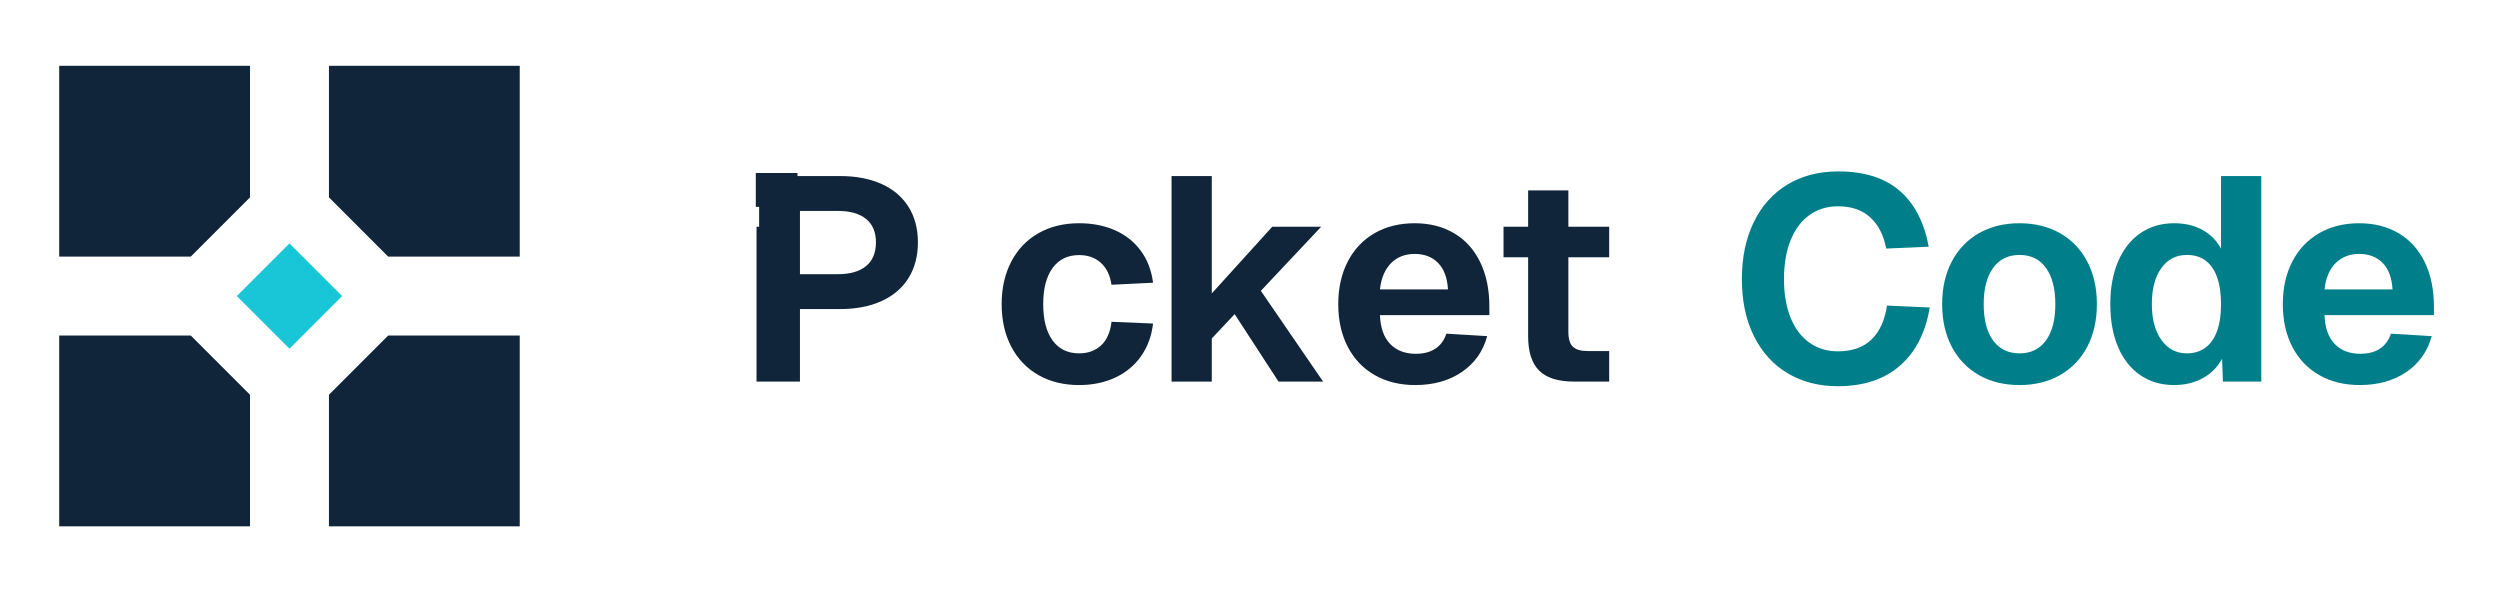
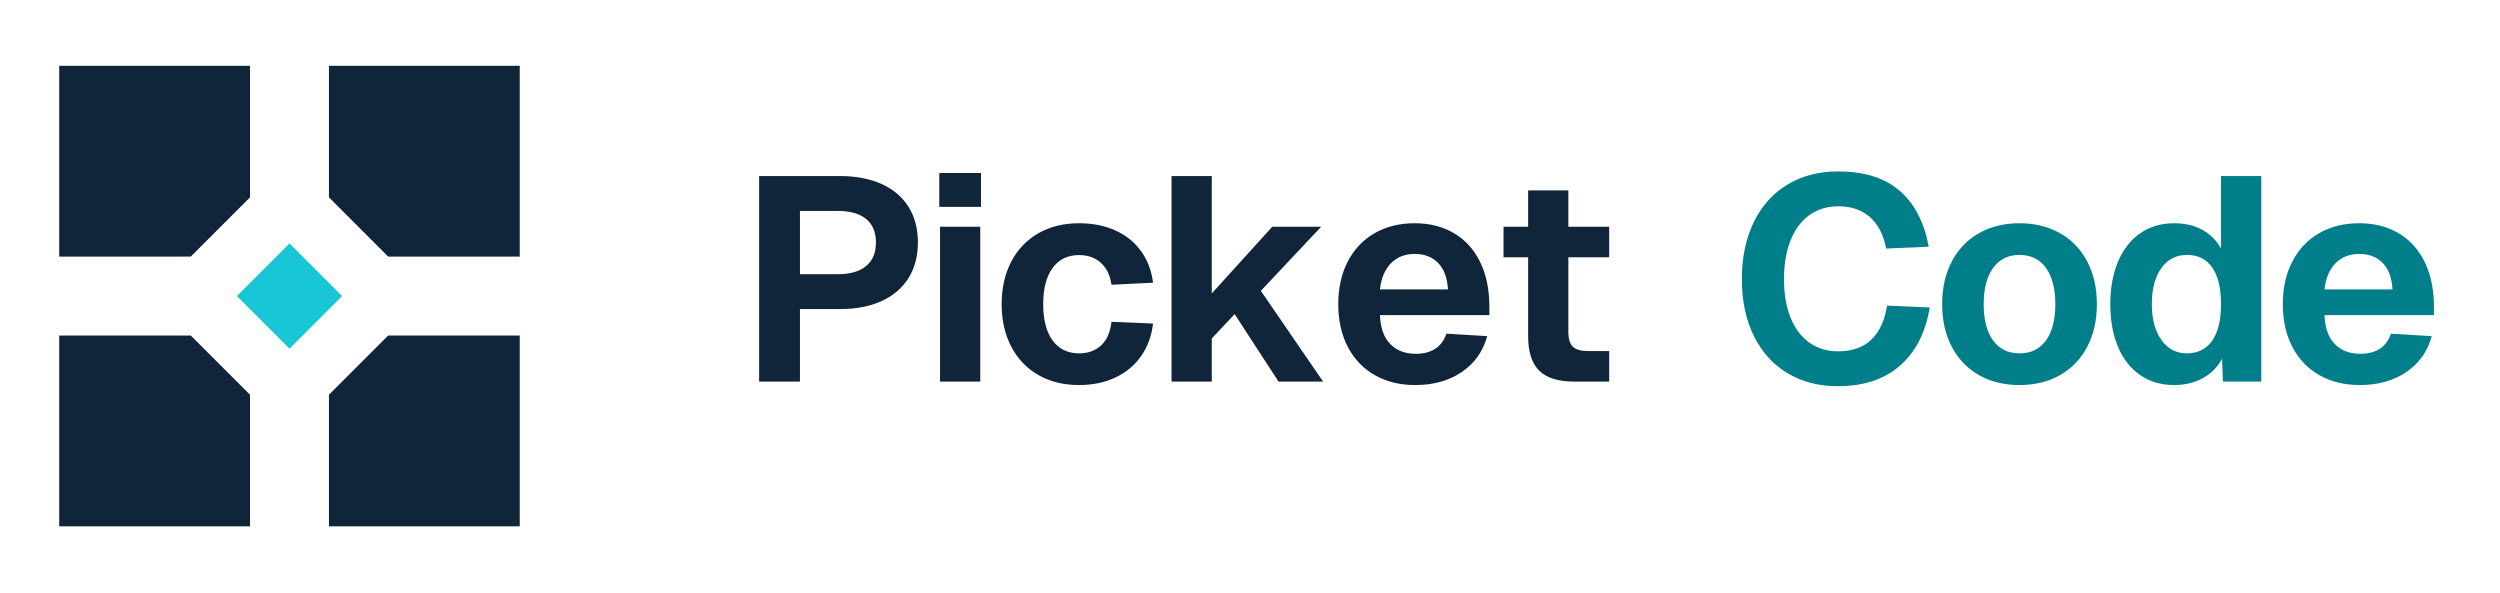
<svg xmlns="http://www.w3.org/2000/svg" viewBox="0 0 760 180" role="img" aria-labelledby="title desc">
  <g transform="translate(18 20)">
    <path d="M0 0h58v40L40 58H0z M82 0h58v58h-40L82 40z M0 82h40l18 18v40H0z M100 82h40v58H82v-40z" fill="#10243A" />
    <path d="m70 54 16 16-16 16-16-16z" fill="#19C6D8" />
  </g>
  <g transform="translate(224.00 116) scale(0.088 -0.088)">
-     <path d="M77.0 710H356.5Q439.5 710 500.25 682.5Q561.0 655 593.25 603.25Q625.5 551.5 625.5 481Q625.5 410 593.25 358.0Q561.0 306 500.25 278.25Q439.5 250.5 356.5 250.5H218.0V0H77.0ZM480.5 481Q480.5 534 446.5 561.75Q412.5 589.5 349.0 589.5H218.0V371H349.0Q412.5 371 446.5 399.0Q480.5 427 480.5 481ZM68 535H207V0H68ZM65.5 720.5H209.5V603.5H65.5ZM914.818 267.5Q914.818 351 948.068 414.5Q981.318 478 1041.818 512.5Q1102.318 547 1182.318 547Q1251.818 547 1306.818 522.5Q1361.818 498 1395.818 451.5Q1429.818 405 1437.818 341.5L1294.318 334.5Q1286.818 384 1257.318 410.5Q1227.818 437 1182.318 437Q1123.318 437 1090.818 392.5Q1058.318 348 1058.318 267.5Q1058.318 186.5 1090.818 142.0Q1123.318 97.5 1182.318 97.5Q1228.318 97.5 1258.068 124.75Q1287.818 152 1294.318 206.5L1437.818 200.5Q1430.318 136 1396.568 88.0Q1362.818 40 1307.568 14.0Q1252.318 -12 1182.318 -12Q1102.318 -12 1041.818 22.5Q981.318 57 948.068 120.5Q914.818 184 914.818 267.5ZM1501.727 710H1640.727V304.5L1849.727 535H2018.727L1810.227 313.5L2025.227 0H1871.227L1719.727 233L1640.727 149V0H1501.727ZM2077.636 267.5Q2077.636 351 2110.386 414.5Q2143.136 478 2202.886 512.5Q2262.636 547 2341.636 547Q2419.136 547 2477.636 512.5Q2536.136 478 2567.886 412.75Q2599.636 347.5 2599.636 259V229.5H2221.636Q2224.136 164 2256.886 130.0Q2289.636 96 2345.636 96Q2386.136 96 2412.886 113.5Q2439.636 131 2451.136 165.5L2592.136 157Q2570.636 78 2504.386 33.0Q2438.136 -12 2343.636 -12Q2263.636 -12 2203.386 22.5Q2143.136 57 2110.386 120.25Q2077.636 183.5 2077.636 267.5ZM2341.636 441Q2291.636 441 2259.886 409.0Q2228.136 377 2221.636 318.5H2456.636Q2453.136 378.5 2422.636 409.75Q2392.136 441 2341.636 441ZM2733.545 157V660.5H2872.545V172Q2872.545 135 2888.295 120.25Q2904.045 105.5 2938.545 105.5H3013.545V0H2891.545Q2810.045 0 2771.795 37.75Q2733.545 75.5 2733.545 157ZM2648.545 535H3013.545V429.5H2648.545Z" fill="#10243A" />
+     <path d="M77.0 710H356.5Q439.5 710 500.25 682.5Q561.0 655 593.25 603.25Q625.5 551.5 625.5 481Q625.5 410 593.25 358.0Q561.0 306 500.25 278.25Q439.5 250.5 356.5 250.5H218.0V0H77.0ZM480.5 481Q480.5 534 446.5 561.75Q412.5 589.5 349.0 589.5H218.0V371H349.0Q412.5 371 446.5 399.0Q480.5 427 480.5 481ZM701.909 535H840.909V0H701.909ZM699.409 720.5H843.409V603.5H699.409ZM914.818 267.5Q914.818 351 948.068 414.5Q981.318 478 1041.818 512.5Q1102.318 547 1182.318 547Q1251.818 547 1306.818 522.5Q1361.818 498 1395.818 451.5Q1429.818 405 1437.818 341.5L1294.318 334.5Q1286.818 384 1257.318 410.5Q1227.818 437 1182.318 437Q1123.318 437 1090.818 392.5Q1058.318 348 1058.318 267.5Q1058.318 186.5 1090.818 142.0Q1123.318 97.5 1182.318 97.5Q1228.318 97.5 1258.068 124.75Q1287.818 152 1294.318 206.5L1437.818 200.5Q1430.318 136 1396.568 88.0Q1362.818 40 1307.568 14.0Q1252.318 -12 1182.318 -12Q1102.318 -12 1041.818 22.5Q981.318 57 948.068 120.5Q914.818 184 914.818 267.5ZM1501.727 710H1640.727V304.5L1849.727 535H2018.727L1810.227 313.5L2025.227 0H1871.227L1719.727 233L1640.727 149V0H1501.727ZM2077.636 267.5Q2077.636 351 2110.386 414.5Q2143.136 478 2202.886 512.5Q2262.636 547 2341.636 547Q2419.136 547 2477.636 512.5Q2536.136 478 2567.886 412.75Q2599.636 347.5 2599.636 259V229.5H2221.636Q2224.136 164 2256.886 130.0Q2289.636 96 2345.636 96Q2386.136 96 2412.886 113.5Q2439.636 131 2451.136 165.5L2592.136 157Q2570.636 78 2504.386 33.0Q2438.136 -12 2343.636 -12Q2263.636 -12 2203.386 22.5Q2143.136 57 2110.386 120.25Q2077.636 183.5 2077.636 267.5ZM2341.636 441Q2291.636 441 2259.886 409.0Q2228.136 377 2221.636 318.5H2456.636Q2453.136 378.5 2422.636 409.75Q2392.136 441 2341.636 441ZM2733.545 157V660.5H2872.545V172Q2872.545 135 2888.295 120.25Q2904.045 105.5 2938.545 105.5H3013.545V0H2891.545Q2810.045 0 2771.795 37.75Q2733.545 75.5 2733.545 157ZM2648.545 535H3013.545V429.5H2648.545Z" fill="#10243A" />
  </g>
  <g transform="translate(525.83 116) scale(0.088 -0.088)">
    <path d="M42.0 354Q42.0 466 83.0 550.5Q124.0 635 199.25 680.5Q274.5 726 375.0 726Q509.5 726 586.75 659.5Q664.0 593 687.5 466L540.5 459.5Q527.5 529 485.5 567.25Q443.5 605.5 375.0 605.5Q317.0 605.5 274.75 574.75Q232.5 544 210.0 487.25Q187.5 430.5 187.5 354Q187.5 277 210.25 220.75Q233.0 164.5 275.25 134.5Q317.5 104.5 374.0 104.5Q448.0 104.5 490.0 145.5Q532.0 186.5 543.5 262.5L691.0 256Q669.5 126 588.25 55.0Q507.0 -16 373.0 -16Q276.0 -16 201.0 28.25Q126.0 72.5 84.0 156.5Q42.0 240.5 42.0 354ZM733.909 267.5Q733.909 351.5 767.159 414.75Q800.409 478 860.819 512.5Q921.229 547 1001.409 547Q1080.728 547 1141.318 512.5Q1201.909 478 1235.159 414.75Q1268.409 351.5 1268.409 267.5Q1268.409 183.5 1235.159 120.25Q1201.909 57 1141.318 22.5Q1080.728 -12 1001.409 -12Q921.229 -12 860.819 22.5Q800.409 57 767.159 120.25Q733.909 183.5 733.909 267.5ZM1124.909 267.25Q1124.909 347.5 1092.659 392.5Q1060.409 437.5 1001.409 437.5Q942.409 437.5 909.909 392.627Q877.409 347.754 877.409 267.5Q877.409 186.5 909.909 142.0Q942.409 97.5 1001.409 97.5Q1060.409 97.5 1092.659 142.25Q1124.909 187 1124.909 267.25ZM1314.818 267.5Q1314.818 352 1341.818 415.25Q1368.818 478.5 1418.818 512.75Q1468.818 547 1535.318 547Q1591.818 547 1633.568 523.75Q1675.318 500.5 1697.318 459V710H1836.318V0H1703.818L1700.818 79Q1678.318 36 1634.568 12.0Q1590.818 -12 1535.318 -12Q1468.318 -12 1418.318 22.25Q1368.318 56.5 1341.568 119.5Q1314.818 182.5 1314.818 267.5ZM1697.318 267.5Q1697.318 322.5 1683.568 360.75Q1669.818 399 1643.568 418.25Q1617.318 437.5 1579.318 437.5Q1523.818 437.5 1491.068 392.0Q1458.318 346.5 1458.318 267.5Q1458.318 190 1491.318 143.75Q1524.318 97.5 1579.318 97.5Q1616.818 97.5 1643.318 117.0Q1669.818 136.5 1683.568 174.5Q1697.318 212.5 1697.318 267.5ZM1910.727 267.5Q1910.727 351 1943.477 414.5Q1976.227 478 2035.977 512.5Q2095.727 547 2174.727 547Q2252.227 547 2310.727 512.5Q2369.227 478 2400.977 412.75Q2432.727 347.5 2432.727 259V229.5H2054.727Q2057.227 164 2089.977 130.0Q2122.727 96 2178.727 96Q2219.227 96 2245.977 113.5Q2272.727 131 2284.227 165.5L2425.227 157Q2403.727 78 2337.477 33.0Q2271.227 -12 2176.727 -12Q2096.727 -12 2036.477 22.5Q1976.227 57 1943.477 120.25Q1910.727 183.5 1910.727 267.5ZM2174.727 441Q2124.727 441 2092.977 409.0Q2061.227 377 2054.727 318.5H2289.727Q2286.227 378.5 2255.727 409.75Q2225.227 441 2174.727 441Z" fill="#007E8A" />
  </g>
</svg>
